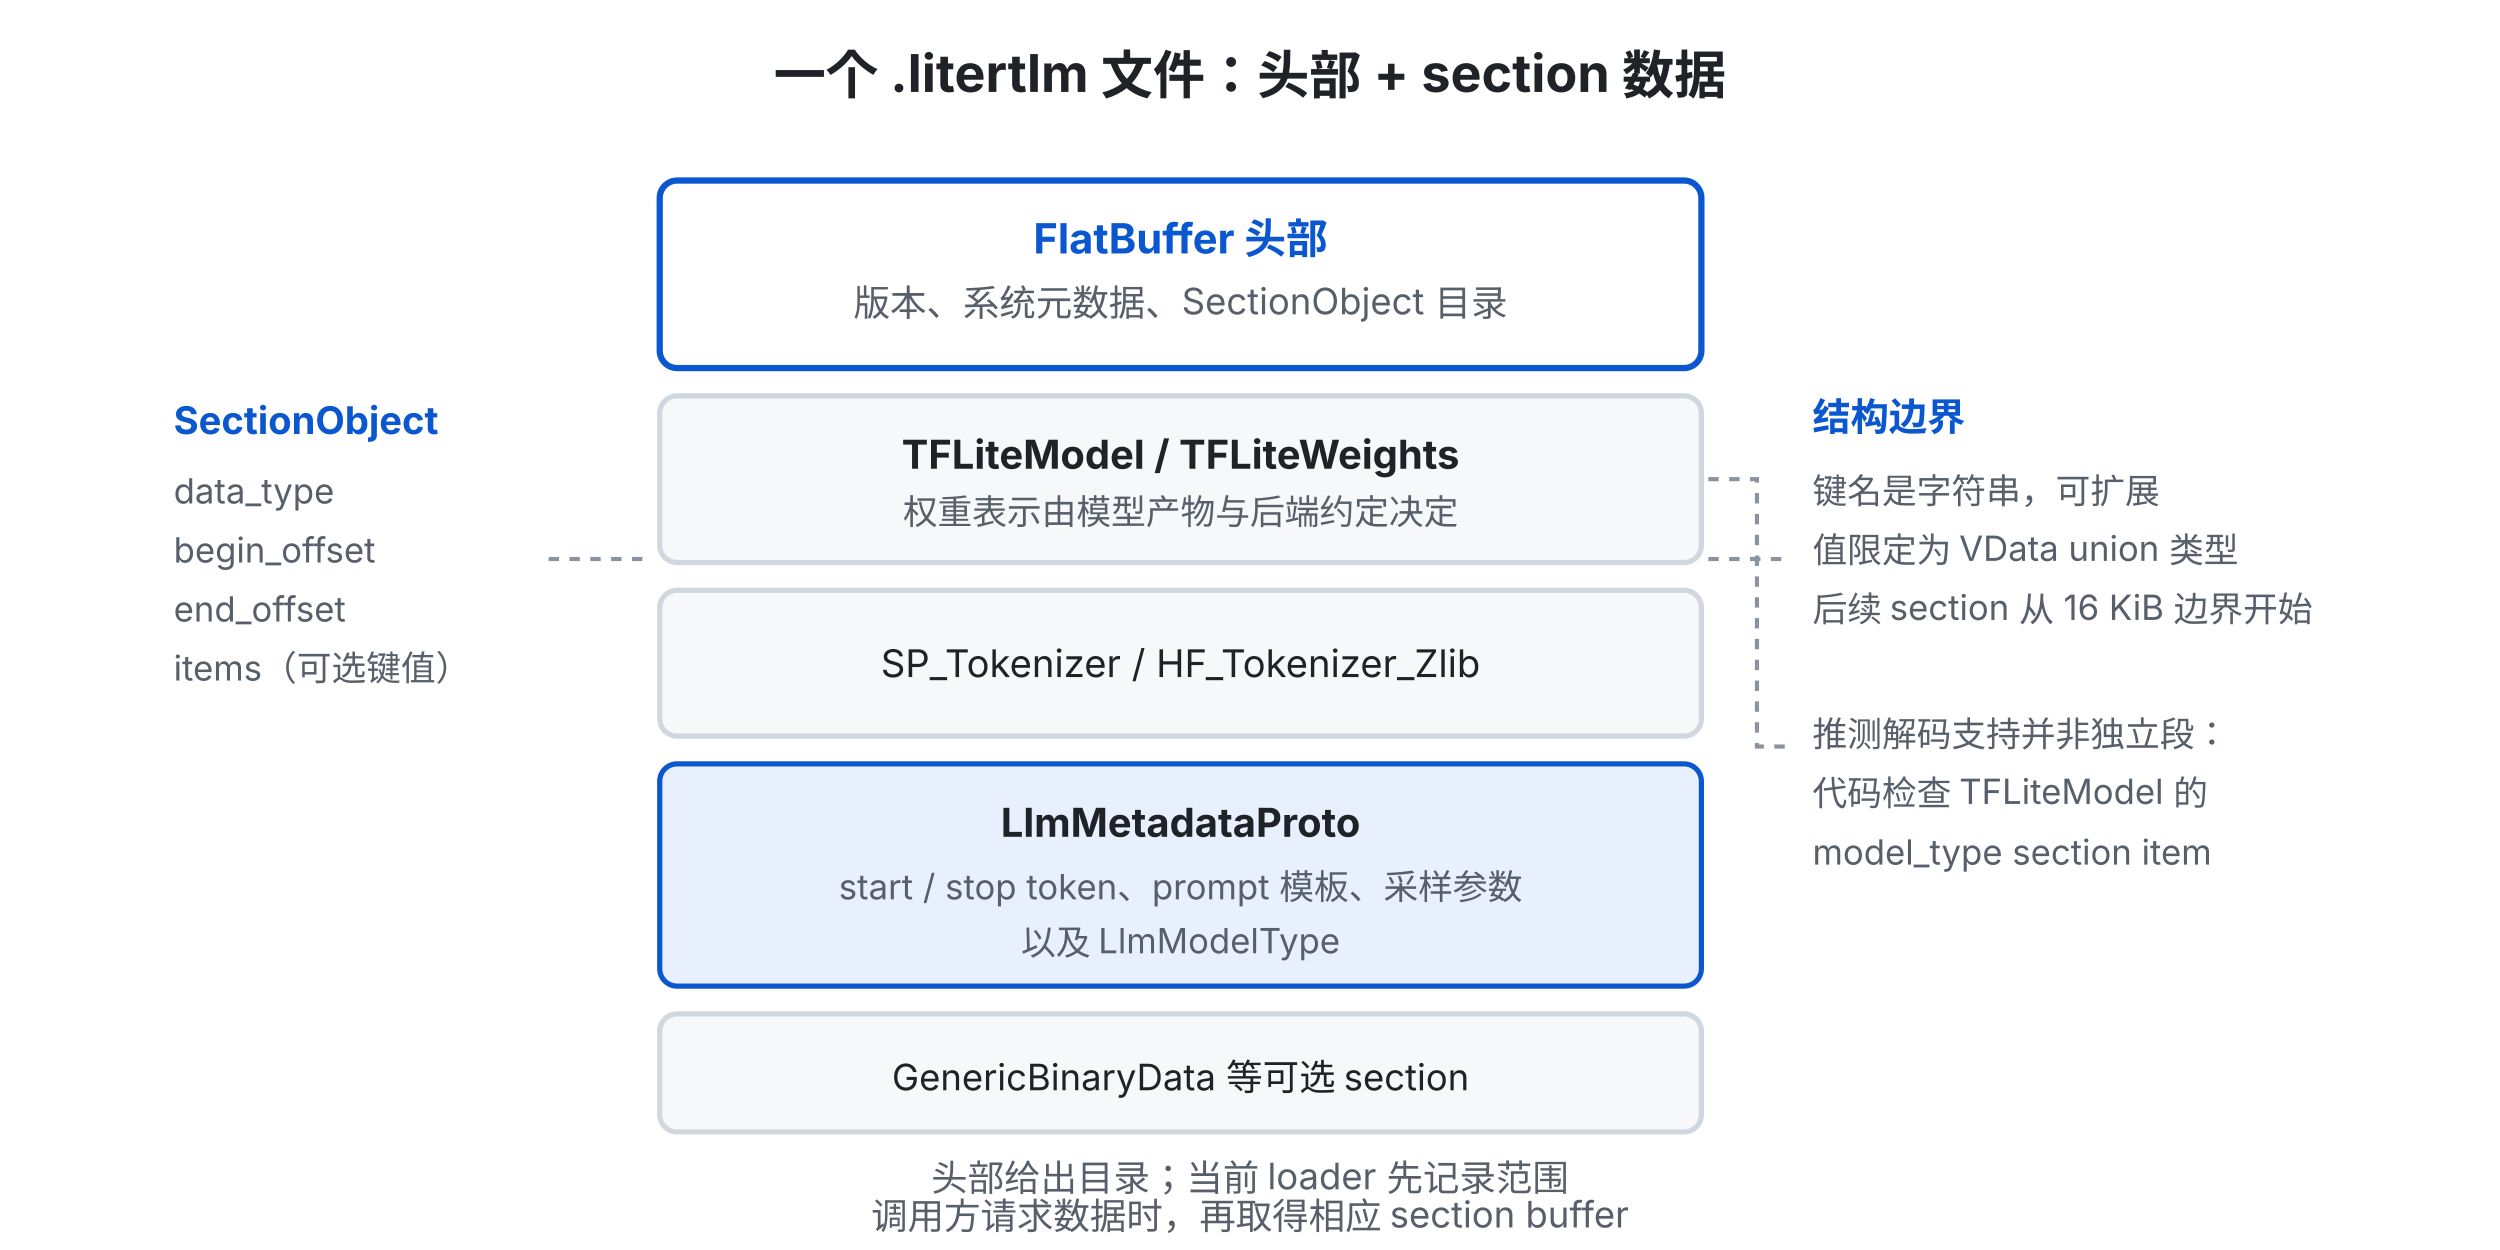
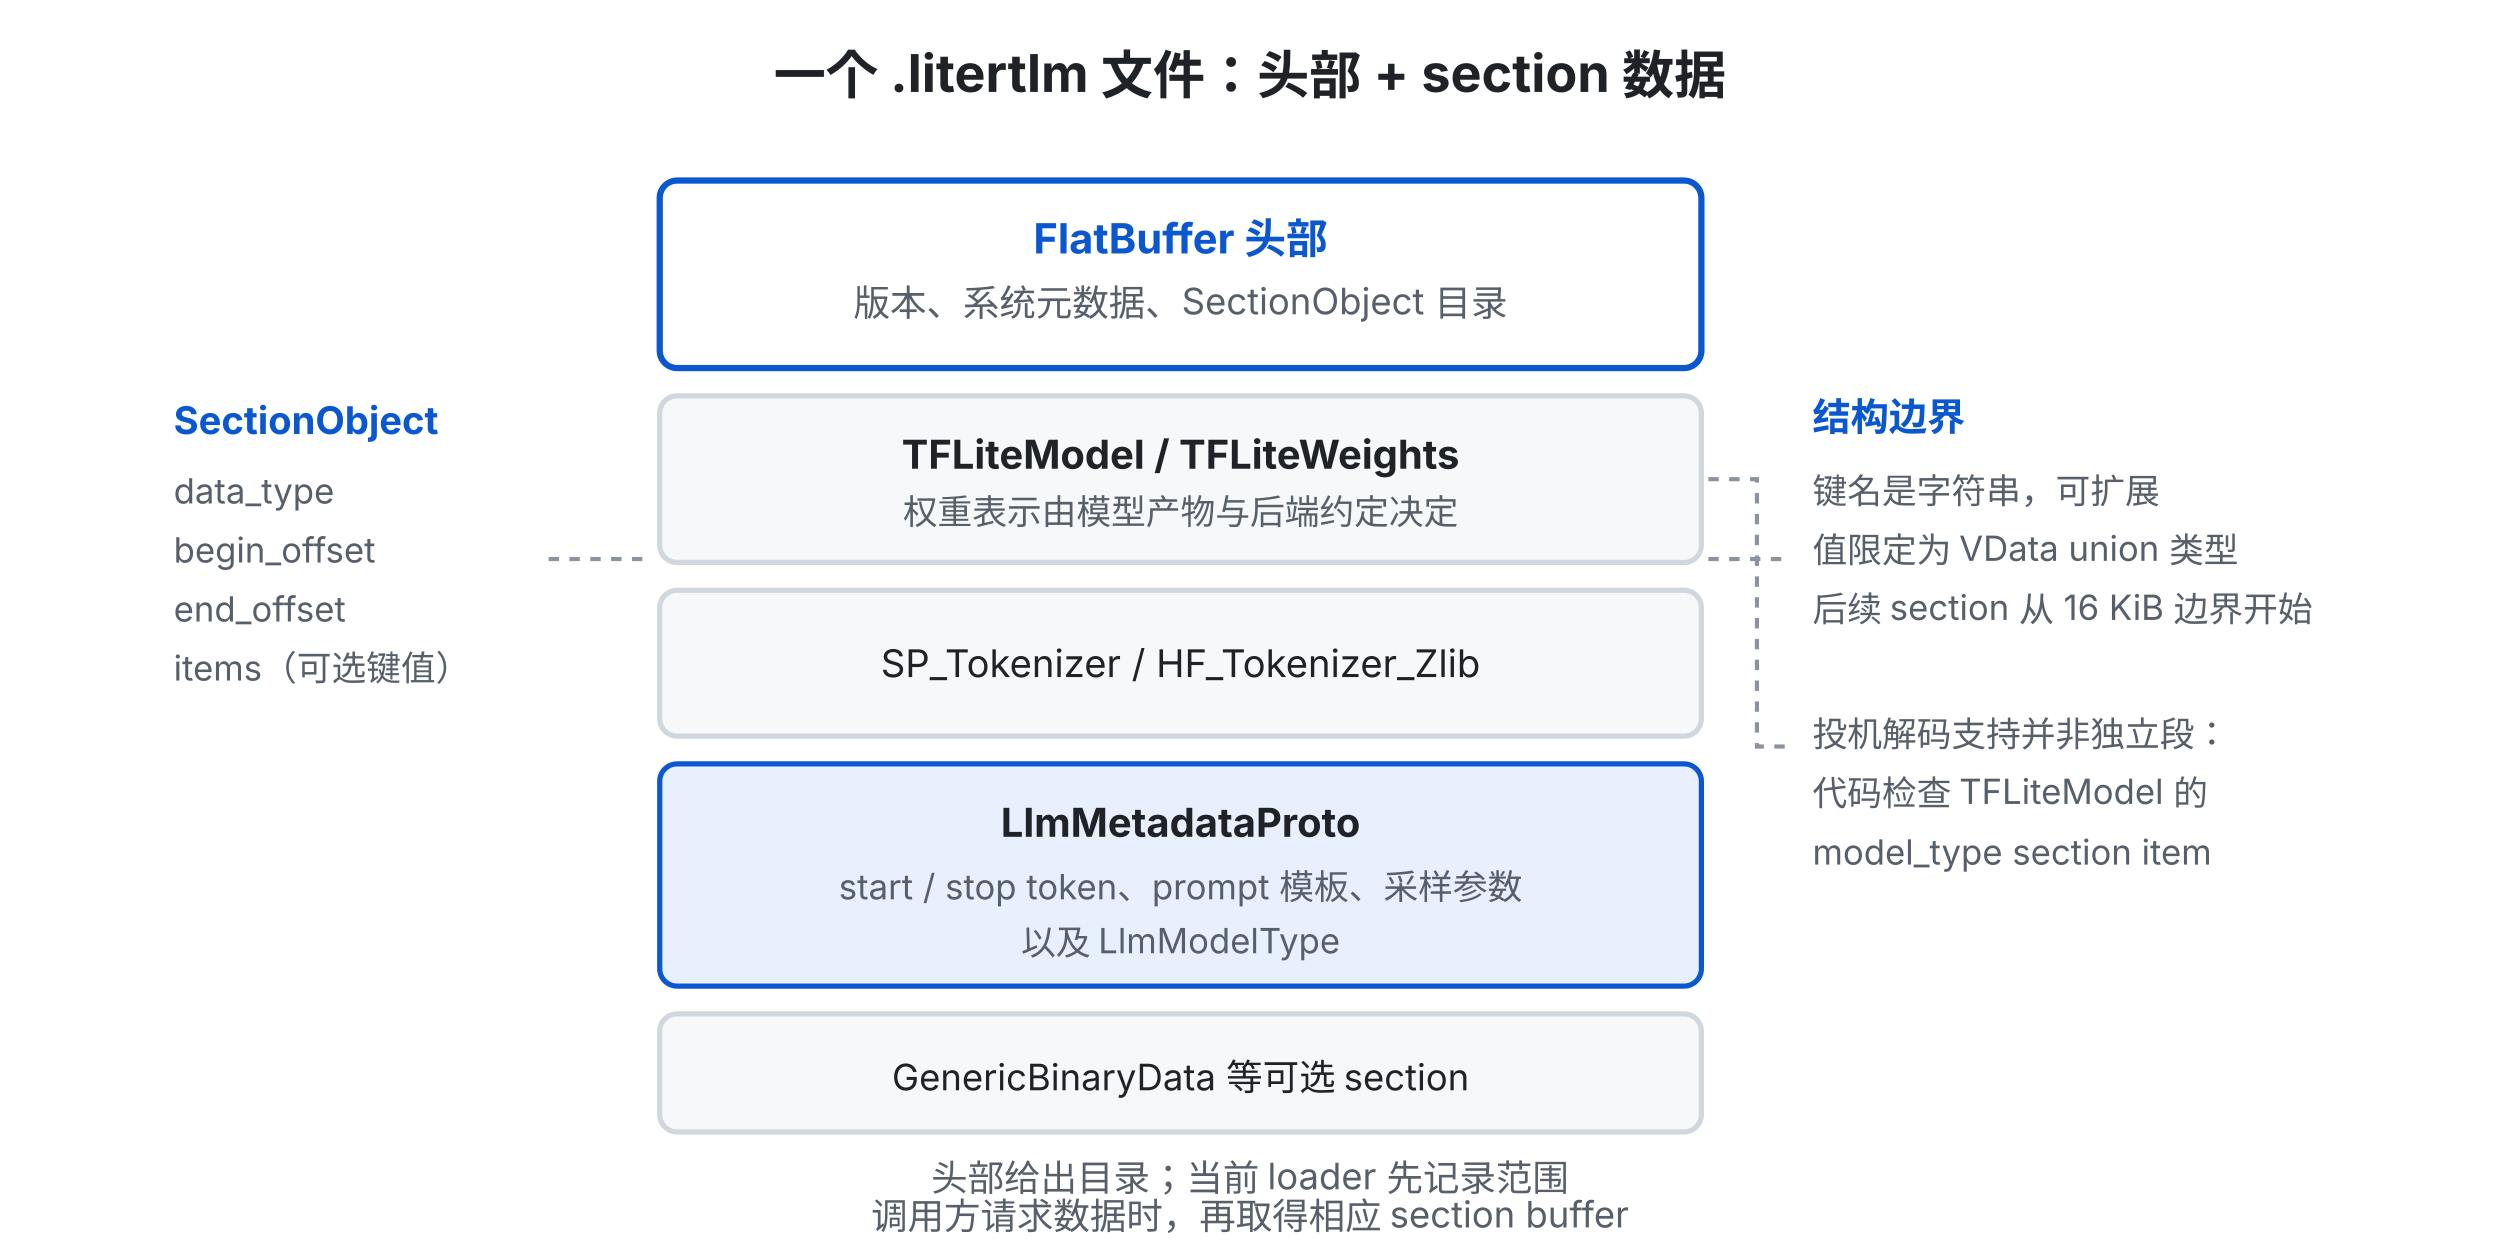
<svg xmlns="http://www.w3.org/2000/svg" viewBox="0 0 720 360" width="720" height="360" role="img" aria-label=".litertlm 头部与 section 布局">
  <defs>
    <style>
      text { font-family: -apple-system, "PingFang SC", "Microsoft YaHei", sans-serif; }
      .hdr { fill: var(--fig-bg, #fff); stroke: var(--fig-accent, #0b57d0); stroke-width: 1.8; }
      .sec { fill: var(--fig-surface, #f6f8fa); stroke: var(--fig-border, #d0d7de); stroke-width: 1.5; }
      .meta { fill: var(--fig-accent-soft, #e8f0fe); stroke: var(--fig-accent, #0b57d0); stroke-width: 1.5; }
      .t { fill: var(--fig-text, #1f2328); }
      .ts { fill: var(--fig-text-soft, #57606a); }
      .accent { fill: var(--fig-accent, #0b57d0); }
      .edge { stroke: var(--fig-text-dim, #8b949e); stroke-width: 1.2; fill: none; stroke-dasharray: 3 3; }
    </style>
  </defs>
  <text class="t" x="360" y="27" text-anchor="middle" style="font-size:15px;font-weight:700">一个 .litertlm 文件：头部 + section 数据</text>
  <g>
    <rect class="hdr" x="190" y="52" width="300" height="54" rx="5" />
    <text class="accent" x="340" y="73" text-anchor="middle" style="font-size:12px;font-weight:700">FlatBuffer 头部</text>
    <text class="ts" x="340" y="91" text-anchor="middle" style="font-size:10.5px">版本、系统元数据、SectionObject 目录</text>
    <rect class="sec" x="190" y="114" width="300" height="48" rx="5" />
    <text class="t" x="340" y="135" text-anchor="middle" style="font-size:11.5px;font-weight:700">TFLiteModel / TFLiteWeights</text>
    <text class="ts" x="340" y="151" text-anchor="middle" style="font-size:10px">权重表示由模型产物与后端约定决定</text>
    <rect class="sec" x="190" y="170" width="300" height="42" rx="5" />
    <text class="t" x="340" y="195" text-anchor="middle" style="font-size:11px">SP_Tokenizer / HF_Tokenizer_Zlib</text>
    <rect class="meta" x="190" y="220" width="300" height="64" rx="5" />
    <text class="t" x="340" y="241" text-anchor="middle" style="font-size:11.5px;font-weight:700">LlmMetadataProto</text>
    <text class="ts" x="340" y="259" text-anchor="middle" style="font-size:10px">start / stop token、prompt 模板、采样参数</text>
    <text class="ts" x="340" y="275" text-anchor="middle" style="font-size:10px">以及 LlmModelType</text>
    <rect class="sec" x="190" y="292" width="300" height="34" rx="5" />
    <text class="t" x="340" y="314" text-anchor="middle" style="font-size:10.5px">GenericBinaryData 等可选 section</text>
  </g>
  <text class="accent" x="50" y="125" style="font-size:11px;font-weight:700">SectionObject</text>
  <text class="ts" x="50" y="145" style="font-size:10px">data_type</text>
  <text class="ts" x="50" y="162" style="font-size:10px">begin_offset</text>
  <text class="ts" x="50" y="179" style="font-size:10px">end_offset</text>
  <text class="ts" x="50" y="196" style="font-size:10px">items（可选键值）</text>
  <path class="edge" d="M158,161 H188" />
  <text class="accent" x="522" y="124" style="font-size:11px;font-weight:700">结构边界</text>
  <text class="ts" x="522" y="145" style="font-size:10px">键名是字符串，可扩展</text>
  <text class="ts" x="522" y="162" style="font-size:10px">值限定为 VData union 类型</text>
  <text class="ts" x="522" y="179" style="font-size:10px">后续 section 从 16 KiB 边界开始</text>
  <path class="edge" d="M492,161 H516" />
-   <text class="ts" x="522" y="215" style="font-size:10px">推测解码支持并非独立段：</text>
+   <text class="ts" x="522" y="215" style="font-size:10px">投机解码支持并非独立段：</text>
  <text class="ts" x="522" y="232" style="font-size:10px">代码检查 TFLiteModel 的</text>
  <text class="ts" x="522" y="249" style="font-size:10px">model_type section item</text>
  <path class="edge" d="M492,138 H506 V215 H516" />
  <text class="ts" x="360" y="343" text-anchor="middle" style="font-size:10.5px">头部给出目录；当前 loader 先记录范围</text>
  <text class="ts" x="360" y="354" text-anchor="middle" style="font-size:10.5px">调用方请求数据时，再取得相应 section buffer</text>
</svg>
